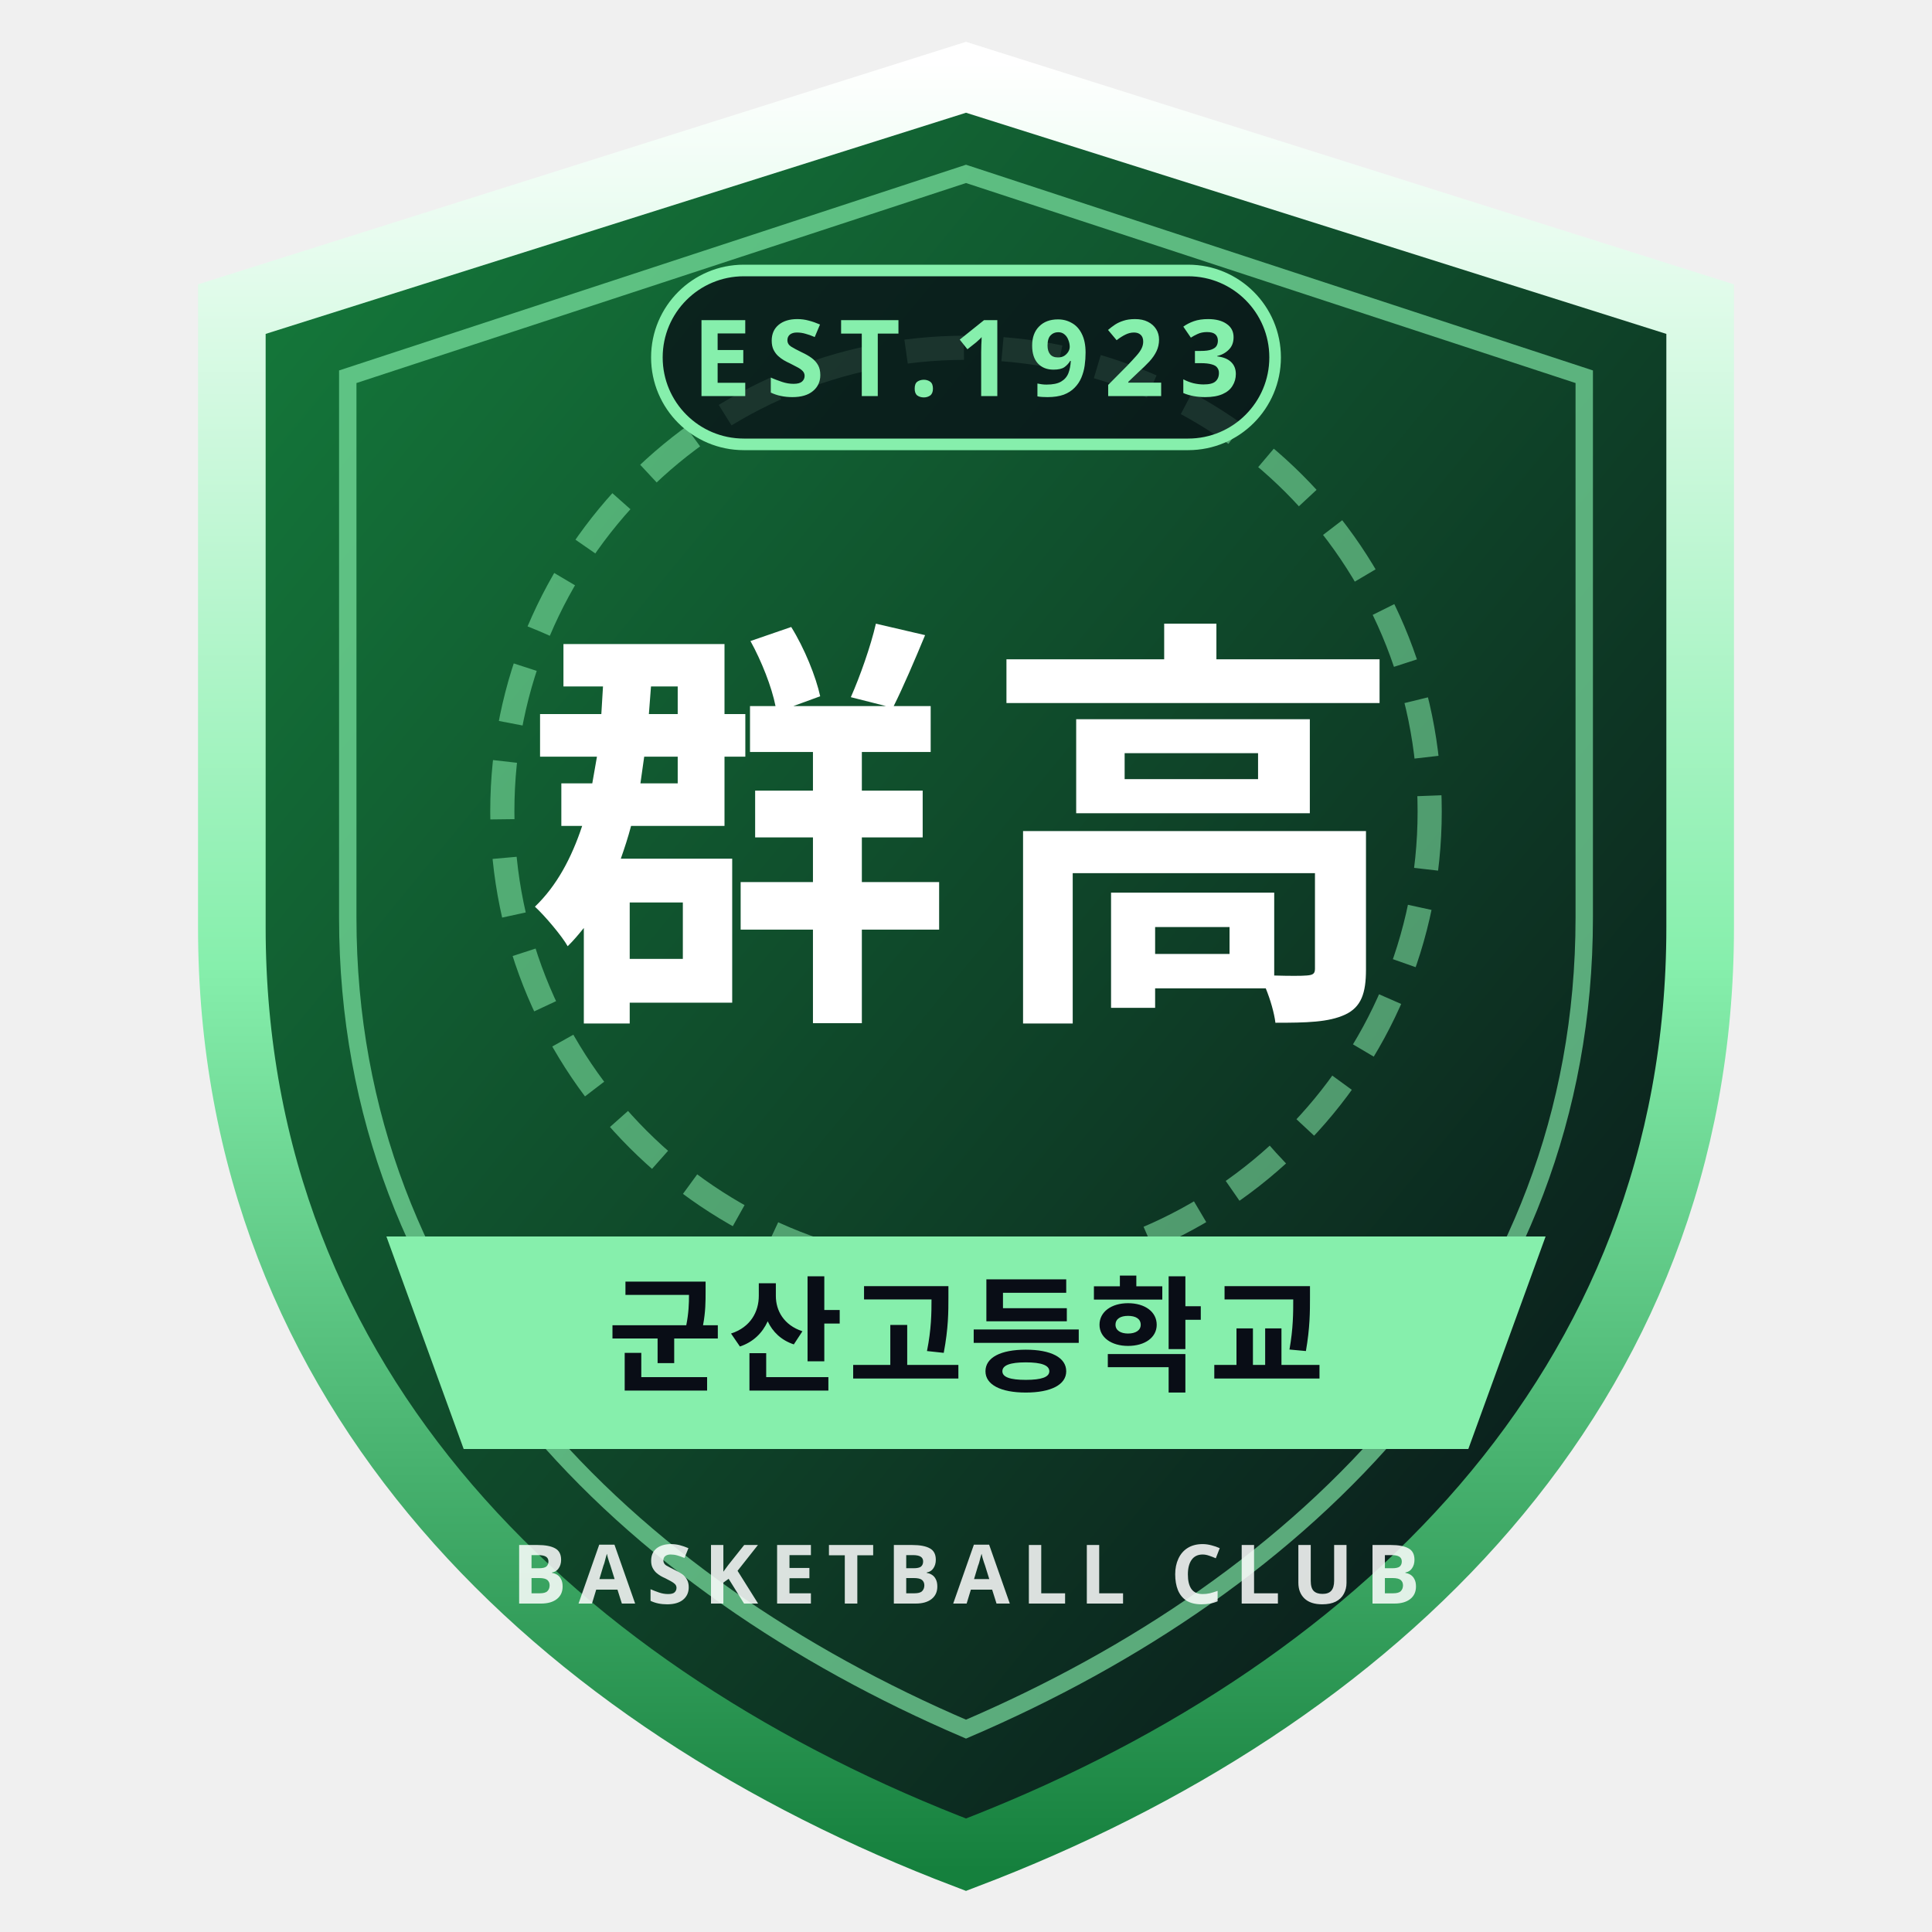
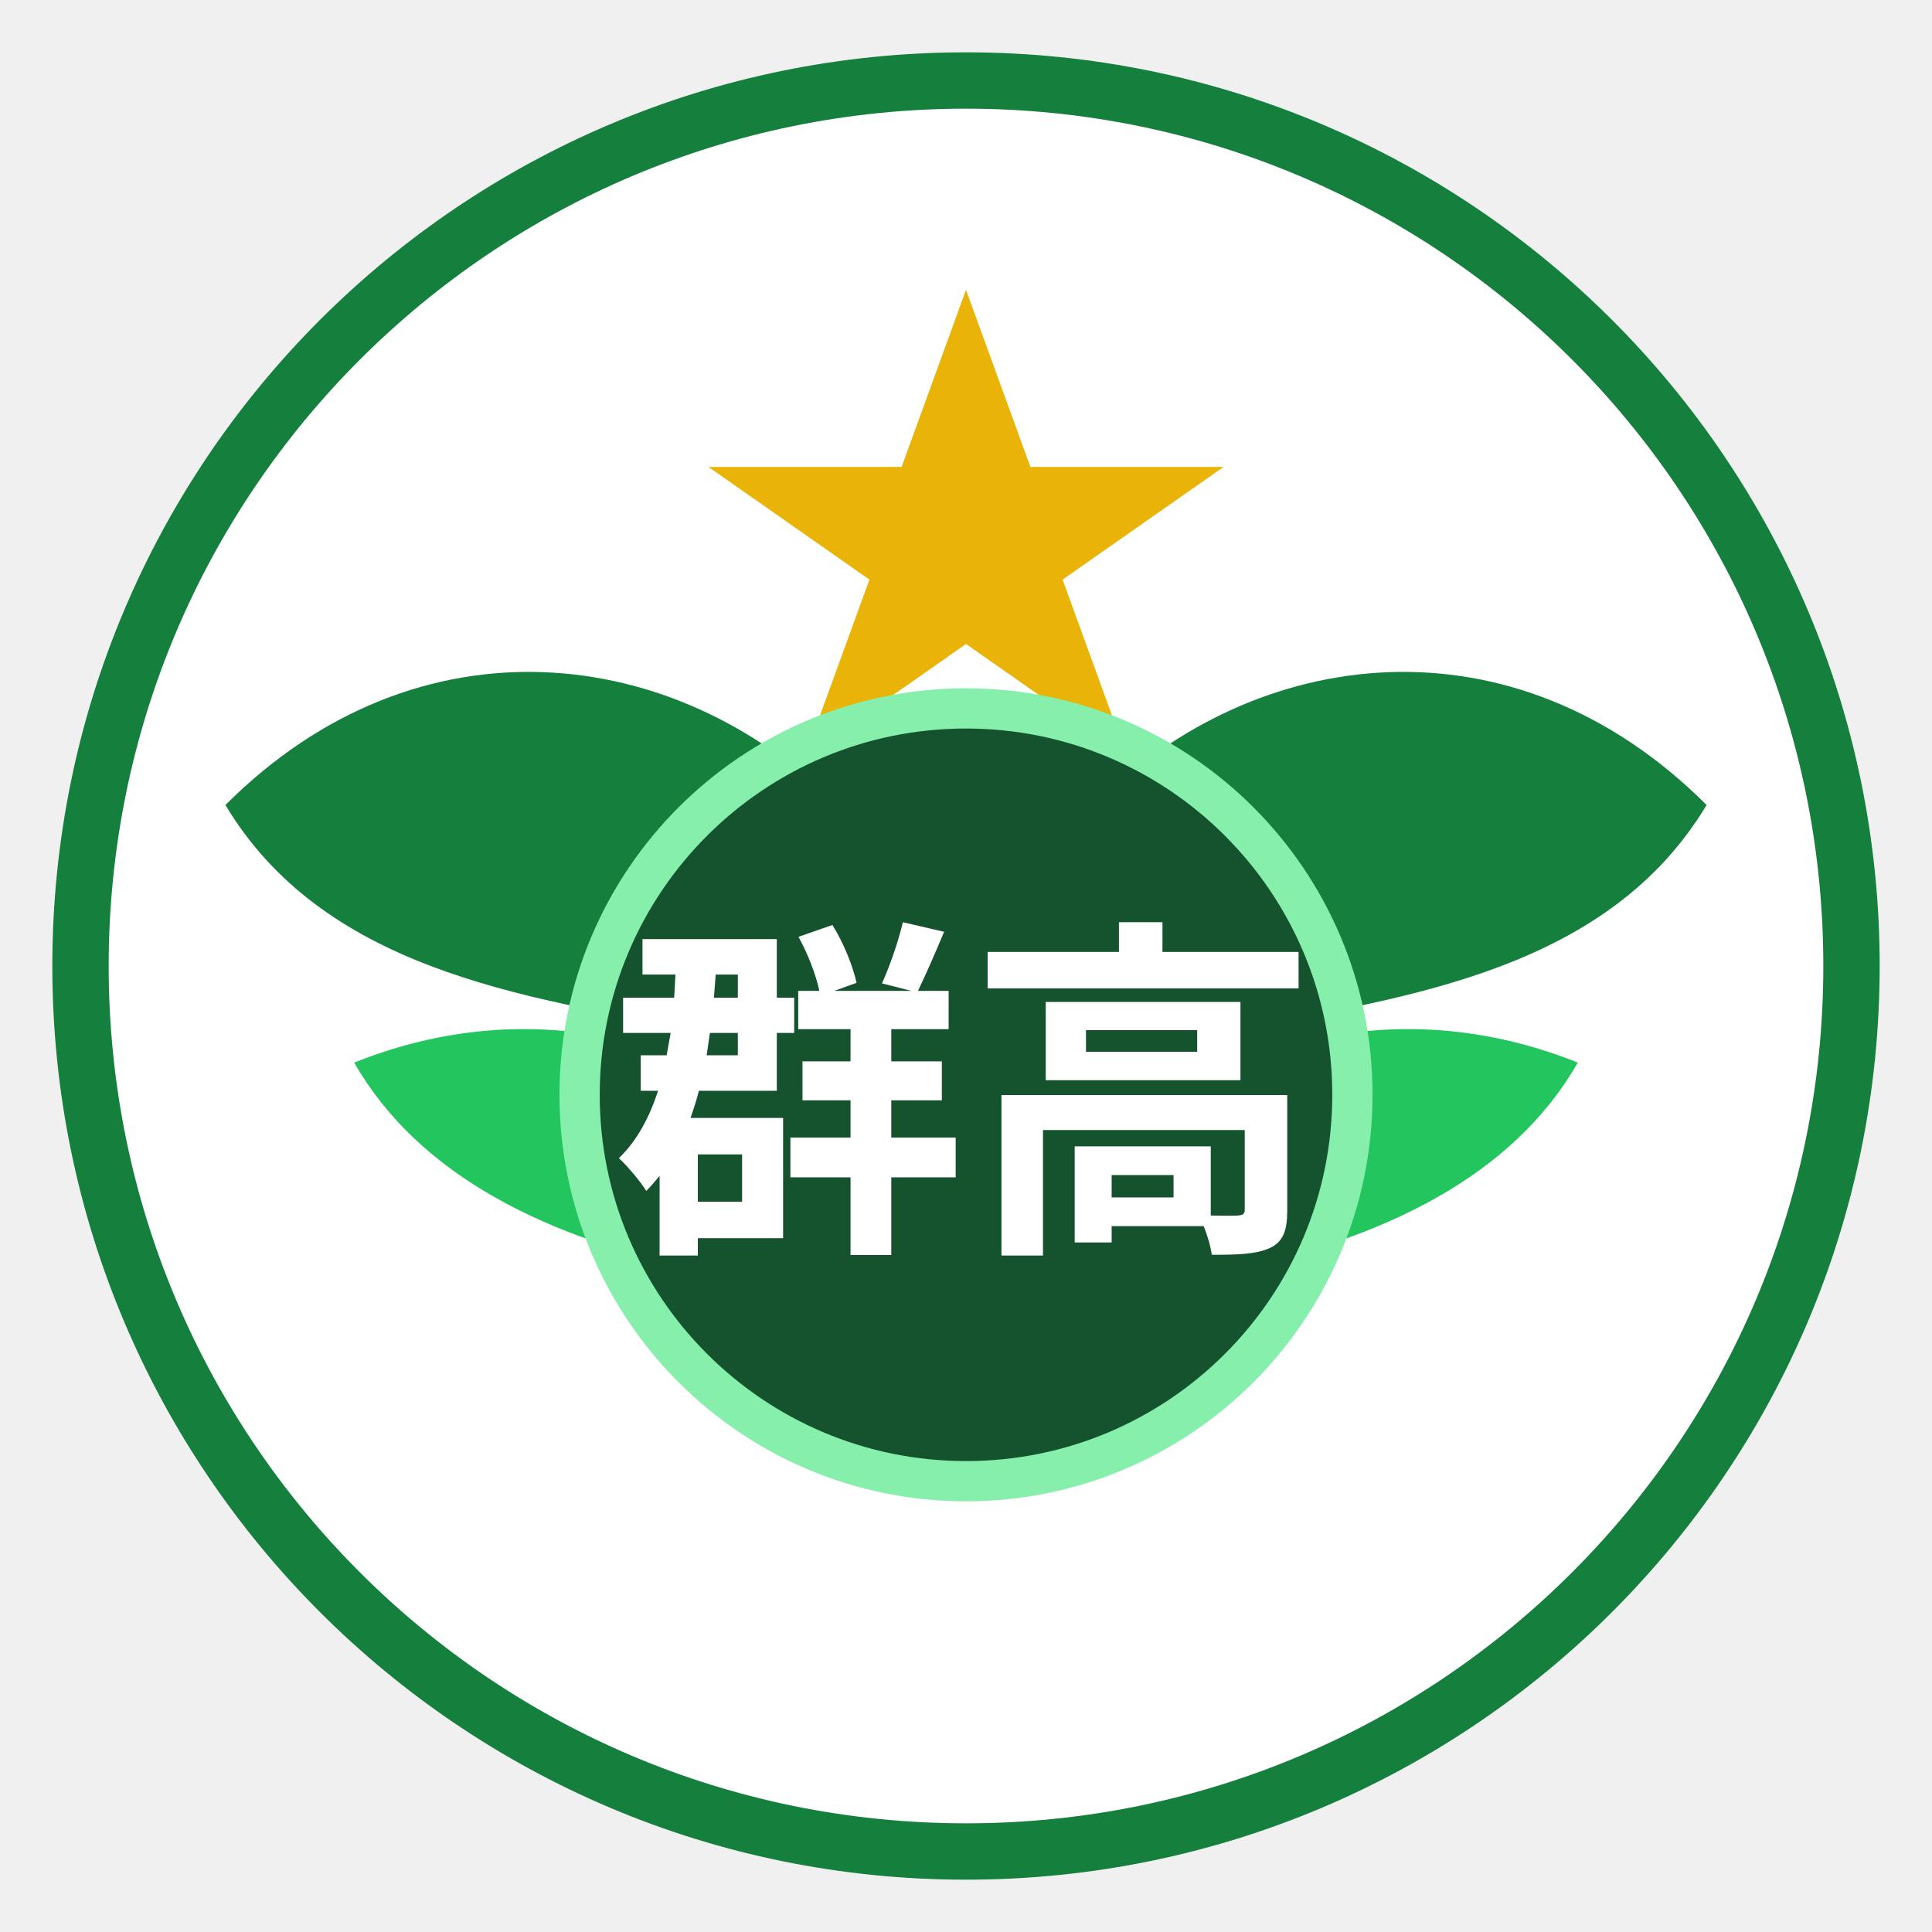
- <svg xmlns="http://www.w3.org/2000/svg" viewBox="0 0 200 200" width="200" height="200">
-   <defs>
-     <linearGradient id="bg_HS_GUNSAN" x1="0%" y1="0%" x2="100%" y2="100%">
-       <stop offset="0%" stop-color="#15803D" />
-       <stop offset="100%" stop-color="#090D16" />
-     </linearGradient>
-     <linearGradient id="rim_HS_GUNSAN" x1="0%" y1="0%" x2="0%" y2="100%">
-       <stop offset="0%" stop-color="#FFFFFF" />
-       <stop offset="50%" stop-color="#86EFAC" />
-       <stop offset="100%" stop-color="#15803D" />
-     </linearGradient>
-   </defs>
-   <path d="M100 8 L176 32 V96 C176 144 142 176 100 192 C58 176 24 144 24 96 V32 Z" fill="url(#bg_HS_GUNSAN)" stroke="url(#rim_HS_GUNSAN)" stroke-width="7" />
-   <path d="M100 18 L164 39 V95 C164 136 135 164 100 179 C65 164 36 136 36 95 V39 Z" fill="none" stroke="#86EFAC" stroke-width="1.8" opacity="0.65" />
-   <circle cx="100" cy="84" r="48" fill="none" stroke="#86EFAC" stroke-width="2.5" stroke-dasharray="6 4" opacity="0.55" />
-   <rect x="68" y="28" width="64" height="18" rx="9" fill="#090D16" fill-opacity="0.75" stroke="#86EFAC" stroke-width="1.2" />
-   <text x="100" y="41" text-anchor="middle" fill="#86EFAC" font-family="sans-serif" font-size="11" font-weight="800" letter-spacing="1.5">EST.1923</text>
-   <text x="100" y="102" text-anchor="middle" fill="#FFFFFF" font-family="serif" font-size="44" font-weight="900" letter-spacing="3">群高</text>
-   <path d="M40 128 H160 L152 150 H48 Z" fill="#86EFAC" />
-   <text x="100" y="143" text-anchor="middle" fill="#090D16" font-family="sans-serif" font-size="13" font-weight="900" letter-spacing="0.5">군산고등학교</text>
-   <text x="100" y="166" text-anchor="middle" fill="#FFFFFF" fill-opacity="0.85" font-family="sans-serif" font-size="8.5" font-weight="700" letter-spacing="1.2">BASKETBALL CLUB</text>
+ <svg xmlns="http://www.w3.org/2000/svg" viewBox="0 0 120 120">
+   <circle cx="60" cy="60" r="55" fill="#FFFFFF" stroke="#15803D" stroke-width="3.5" />
+   <path d="M 14 50 C 26 38 42 40 52 50 L 44 64 C 32 62 20 60 14 50 Z" fill="#15803D" />
+   <path d="M 106 50 C 94 38 78 40 68 50 L 76 64 C 88 62 100 60 106 50 Z" fill="#15803D" />
+   <path d="M 22 66 C 32 62 42 64 50 70 L 44 79 C 34 77 26 73 22 66 Z" fill="#22C55E" />
+   <path d="M 98 66 C 88 62 78 64 70 70 L 76 79 C 86 77 94 73 98 66 Z" fill="#22C55E" />
+   <polygon points="60,18 64,29 76,29 66,36 70,47 60,40 50,47 54,36 44,29 56,29" fill="#EAB308" />
+   <circle cx="60" cy="68" r="24" fill="#14532D" stroke="#86EFAC" stroke-width="2.5" />
+   <text x="60" y="76" text-anchor="middle" fill="#FFFFFF" font-family="serif" font-size="22" font-weight="900">群高</text>
</svg>
